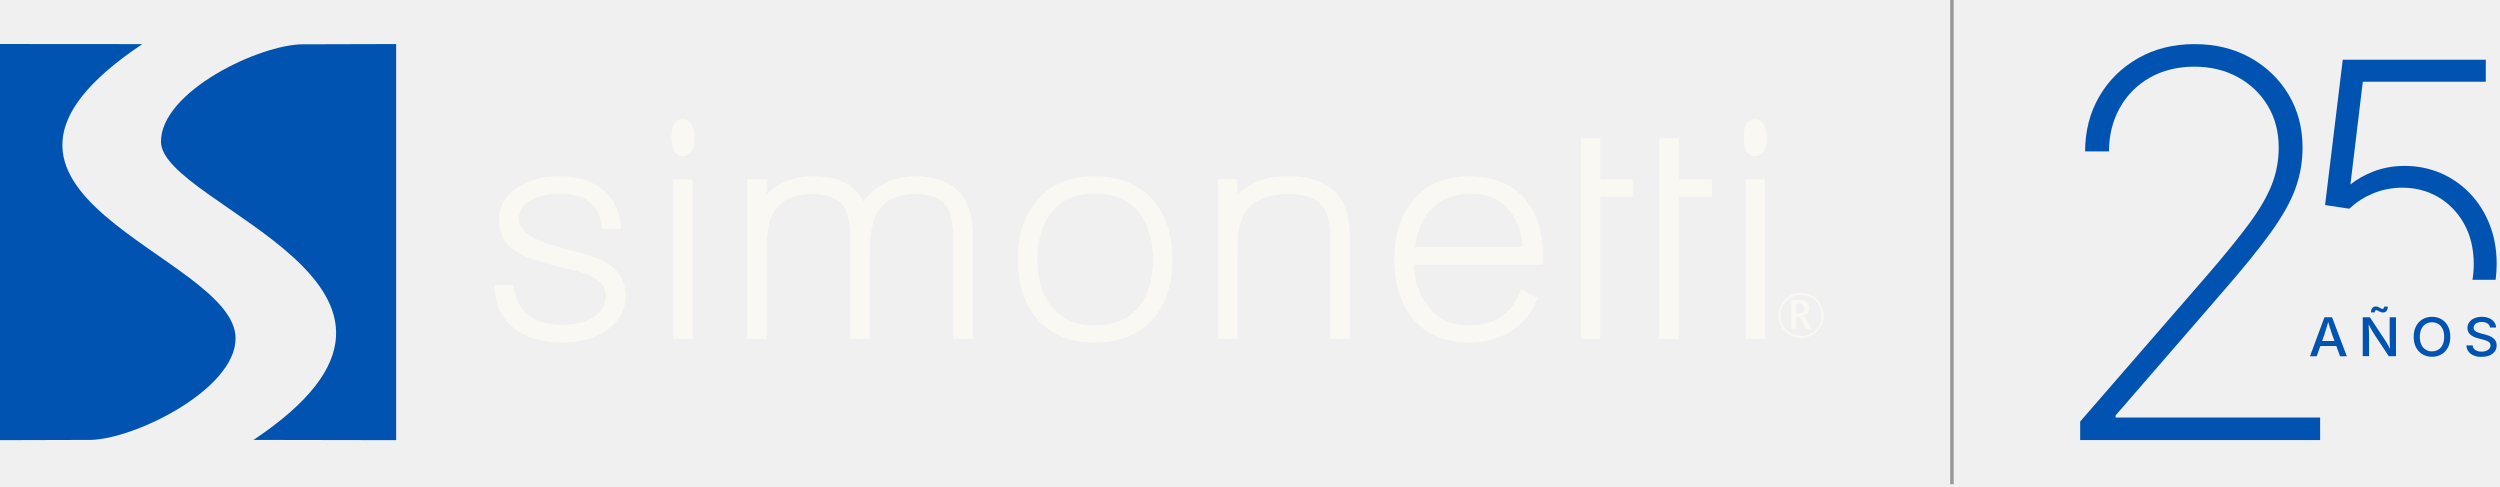
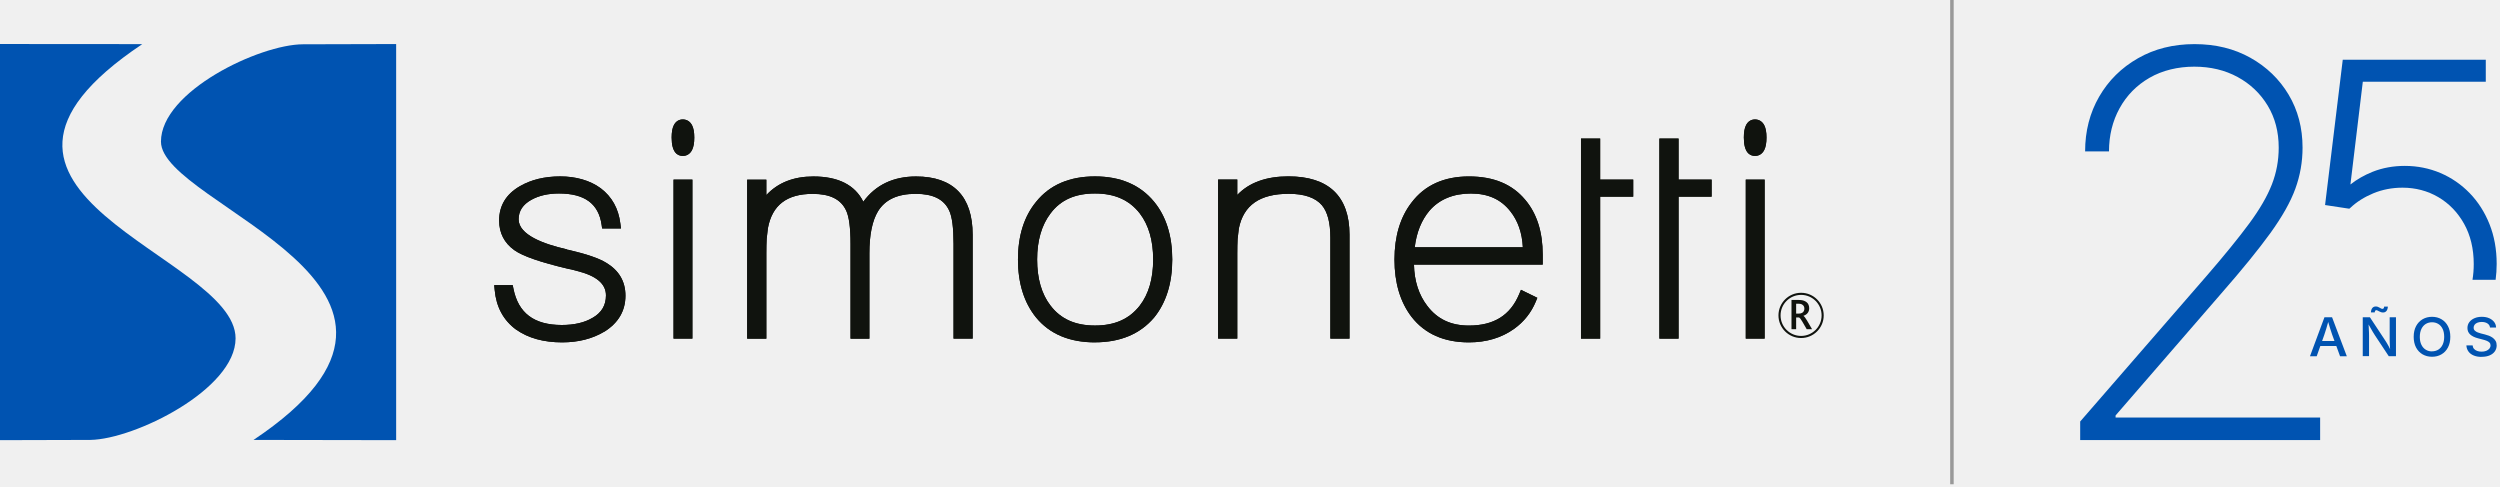
<svg xmlns="http://www.w3.org/2000/svg" width="714" height="139" viewBox="0 0 714 139" fill="none">
  <g clip-path="url(#clip0_6615_305)">
    <path d="M594.1 125.7V120.38L630.2 78.81C635.34 72.87 639.41 67.86 642.41 63.79C645.41 59.72 647.55 56.01 648.85 52.67C650.15 49.33 650.8 45.83 650.8 42.18C650.8 37.64 649.75 33.63 647.65 30.16C645.55 26.69 642.69 23.97 639.07 22C635.45 20.03 631.32 19.04 626.67 19.04C622.02 19.04 617.57 20.1 613.9 22.22C610.23 24.34 607.38 27.24 605.36 30.91C603.34 34.58 602.33 38.69 602.33 43.23H595.51C595.51 37.44 596.85 32.23 599.52 27.61C602.19 22.99 605.89 19.33 610.61 16.64C615.33 13.94 620.71 12.6 626.75 12.6C632.79 12.6 638.06 13.9 642.7 16.49C647.34 19.09 650.99 22.61 653.64 27.05C656.29 31.5 657.61 36.54 657.61 42.18C657.61 46.22 656.92 50.13 655.55 53.9C654.18 57.67 651.79 61.9 648.4 66.6C645 71.29 640.31 77.06 634.32 83.9L604.21 118.65V119.25H662.63V125.69H594.1V125.7Z" fill="#0053B1" />
    <path d="M671.23 59.39C673 57.69 675.22 56.29 677.81 55.21C680.4 54.14 683.21 53.6 686.15 53.6C689.88 53.6 693.32 54.51 696.38 56.3C699.44 58.09 701.91 60.65 703.74 63.91C705.57 67.18 706.5 71.05 706.5 75.42C706.5 76.97 706.38 78.47 706.14 79.91H712.75C712.94 78.44 713.05 76.92 713.05 75.36C713.05 71.24 712.36 67.42 711 64.02C709.64 60.61 707.74 57.63 705.34 55.16C702.94 52.69 700.13 50.75 696.98 49.41C693.83 48.07 690.41 47.38 686.81 47.38C683.51 47.38 680.42 47.95 677.63 49.06C675.25 50.01 673.12 51.23 671.28 52.69L674.82 23.34H709.94V17.06H669.09L664.04 58.56L670.97 59.61L671.2 59.39H671.23Z" fill="#0053B1" />
    <path d="M659.73 101.74L663.86 90.62H666.04L670.25 101.74H668.32L666.06 95.56C665.88 95.06 665.69 94.47 665.48 93.78C665.27 93.1 665.03 92.28 664.75 91.33H665.11C664.85 92.29 664.61 93.12 664.4 93.81C664.19 94.5 664 95.08 663.84 95.56L661.65 101.74H659.72H659.73ZM661.96 98.81V97.39H668V98.81H661.96Z" fill="#0053B1" />
    <path d="M674.8 101.74V90.62H676.85L681.22 97.24C681.37 97.46 681.53 97.72 681.71 98.02C681.89 98.32 682.08 98.67 682.29 99.05C682.5 99.43 682.69 99.84 682.89 100.29H682.67C682.62 99.87 682.59 99.45 682.56 99.03C682.54 98.62 682.52 98.23 682.51 97.86C682.5 97.49 682.49 97.19 682.49 96.94V90.61H684.29V101.73H682.23L678.31 95.81C678.1 95.49 677.9 95.16 677.7 94.83C677.5 94.5 677.28 94.12 677.04 93.69C676.8 93.26 676.5 92.74 676.16 92.12H676.44C676.47 92.67 676.49 93.18 676.52 93.65C676.55 94.12 676.57 94.54 676.58 94.91C676.59 95.28 676.6 95.57 676.6 95.79V101.72H674.8V101.74ZM680.6 89.25C680.39 89.25 680.19 89.22 680 89.15C679.81 89.08 679.63 89.01 679.47 88.92C679.31 88.83 679.16 88.76 679.03 88.69C678.89 88.62 678.77 88.59 678.66 88.59C678.52 88.59 678.41 88.65 678.34 88.78C678.27 88.91 678.23 89.06 678.22 89.22H677.14C677.16 88.71 677.28 88.3 677.52 87.99C677.76 87.68 678.09 87.53 678.53 87.53C678.75 87.53 678.95 87.56 679.12 87.63C679.3 87.7 679.46 87.78 679.61 87.87C679.76 87.96 679.9 88.04 680.04 88.11C680.18 88.18 680.31 88.21 680.44 88.21C680.59 88.21 680.69 88.16 680.77 88.05C680.85 87.94 680.89 87.78 680.91 87.56H681.97C681.95 88.08 681.82 88.5 681.58 88.8C681.34 89.1 681.01 89.25 680.6 89.25Z" fill="#0053B1" />
    <path d="M694.59 101.89C693.59 101.89 692.69 101.66 691.9 101.21C691.11 100.76 690.48 100.1 690.03 99.25C689.58 98.4 689.35 97.38 689.35 96.2C689.35 95.02 689.58 93.99 690.03 93.14C690.48 92.29 691.11 91.63 691.9 91.17C692.69 90.71 693.59 90.48 694.59 90.48C695.59 90.48 696.49 90.71 697.27 91.17C698.06 91.63 698.68 92.28 699.13 93.14C699.58 93.99 699.81 95.01 699.81 96.2C699.81 97.39 699.58 98.4 699.13 99.25C698.68 100.1 698.05 100.76 697.27 101.21C696.48 101.67 695.59 101.89 694.59 101.89ZM694.59 100.34C695.25 100.34 695.84 100.18 696.36 99.87C696.88 99.55 697.3 99.09 697.6 98.47C697.9 97.85 698.06 97.09 698.06 96.2C698.06 95.31 697.91 94.53 697.6 93.91C697.3 93.29 696.88 92.82 696.36 92.51C695.84 92.2 695.25 92.04 694.59 92.04C693.93 92.04 693.33 92.2 692.8 92.52C692.28 92.84 691.86 93.31 691.56 93.93C691.26 94.55 691.1 95.31 691.1 96.21C691.1 97.11 691.25 97.86 691.56 98.48C691.86 99.1 692.28 99.56 692.8 99.88C693.32 100.2 693.92 100.36 694.59 100.36V100.34Z" fill="#0053B1" />
    <path d="M708.759 101.93C707.889 101.93 707.139 101.8 706.499 101.53C705.859 101.27 705.359 100.89 704.999 100.4C704.639 99.91 704.439 99.33 704.399 98.65H706.179C706.219 99.05 706.349 99.39 706.589 99.65C706.829 99.91 707.129 100.11 707.509 100.24C707.889 100.37 708.299 100.43 708.739 100.43C709.229 100.43 709.669 100.36 710.049 100.21C710.429 100.06 710.729 99.85 710.959 99.58C711.179 99.31 711.299 98.99 711.299 98.64C711.299 98.32 711.199 98.05 711.009 97.85C710.819 97.65 710.549 97.47 710.219 97.34C709.889 97.2 709.509 97.08 709.089 96.98L707.729 96.62C706.779 96.38 706.039 96.02 705.499 95.54C704.969 95.06 704.699 94.44 704.699 93.68C704.699 93.04 704.879 92.48 705.239 92C705.599 91.52 706.089 91.15 706.709 90.88C707.329 90.61 708.029 90.48 708.809 90.48C709.589 90.48 710.309 90.61 710.909 90.88C711.519 91.15 711.989 91.51 712.339 91.97C712.689 92.43 712.869 92.96 712.879 93.55H711.149C711.089 93.04 710.849 92.65 710.409 92.37C709.979 92.09 709.429 91.95 708.769 91.95C708.299 91.95 707.899 92.02 707.549 92.16C707.199 92.3 706.939 92.49 706.749 92.74C706.559 92.99 706.469 93.27 706.469 93.58C706.469 93.93 706.579 94.22 706.809 94.43C707.039 94.64 707.309 94.82 707.639 94.94C707.959 95.07 708.269 95.17 708.569 95.24L709.699 95.52C710.069 95.61 710.449 95.73 710.839 95.88C711.229 96.03 711.589 96.23 711.929 96.47C712.259 96.71 712.529 97.01 712.739 97.36C712.949 97.72 713.049 98.14 713.049 98.65C713.049 99.28 712.879 99.84 712.539 100.33C712.199 100.82 711.709 101.21 711.069 101.49C710.429 101.77 709.649 101.91 708.739 101.91L708.759 101.93Z" fill="#0053B1" />
-     <path d="M160.54 97.78C155.27 97.78 150.86 96.56 147.45 94.16H147.43C143.8 91.51 141.73 87.7 141.28 82.83L141.15 81.43H146.43L146.64 82.46C148.03 89.43 152.55 92.82 160.45 92.82C164.01 92.82 166.97 92.13 169.23 90.77H169.25C171.81 89.29 173.06 87.2 173.06 84.36C173.06 81.04 170.32 78.74 164.68 77.35L164.61 77.33C164.41 77.27 164.02 77.17 163.75 77.1H163.7C163.39 76.99 162.93 76.89 162.32 76.79L162.24 76.77C154.32 74.9 149.3 73.16 146.9 71.45C144.01 69.39 142.55 66.53 142.55 62.97C142.55 58.75 144.54 55.46 148.46 53.19C151.67 51.32 155.55 50.38 160 50.38C164.45 50.38 168.51 51.52 171.57 53.77C174.76 56.19 176.64 59.56 177.17 63.81L177.35 65.25H171.97L171.81 64.15C170.94 58.17 166.96 55.26 159.64 55.26C156.55 55.26 153.89 55.87 151.73 57.08C149.3 58.44 148.12 60.26 148.12 62.64C148.12 67.11 155.43 69.72 161.56 71.13L161.89 71.21L162 71.31C162.06 71.32 162.17 71.34 162.33 71.36L162.47 71.38C167.61 72.58 171.12 73.79 173.2 75.09C176.8 77.26 178.63 80.4 178.63 84.44C178.63 88.74 176.63 92.19 172.67 94.69H172.64C169.24 96.74 165.17 97.78 160.54 97.78Z" fill="#FAF8F3" />
-     <path d="M160.54 97.78C155.27 97.78 150.86 96.56 147.45 94.16H147.43C143.8 91.51 141.73 87.7 141.28 82.83L141.15 81.43H146.43L146.64 82.46C148.03 89.43 152.55 92.82 160.45 92.82C164.01 92.82 166.97 92.13 169.23 90.77H169.25C171.81 89.29 173.06 87.2 173.06 84.36C173.06 81.04 170.32 78.74 164.68 77.35L164.61 77.33C164.41 77.27 164.02 77.17 163.75 77.1H163.7C163.39 76.99 162.93 76.89 162.32 76.79L162.24 76.77C154.32 74.9 149.3 73.16 146.9 71.45C144.01 69.39 142.55 66.53 142.55 62.97C142.55 58.75 144.54 55.46 148.46 53.19C151.67 51.32 155.55 50.38 160 50.38C164.45 50.38 168.51 51.52 171.57 53.77C174.76 56.19 176.64 59.56 177.17 63.81L177.35 65.25H171.97L171.81 64.15C170.94 58.17 166.96 55.26 159.64 55.26C156.55 55.26 153.89 55.87 151.73 57.08C149.3 58.44 148.12 60.26 148.12 62.64C148.12 67.11 155.43 69.72 161.56 71.13L161.89 71.21L162 71.31C162.06 71.32 162.17 71.34 162.33 71.36L162.47 71.38C167.61 72.58 171.12 73.79 173.2 75.09C176.8 77.26 178.63 80.4 178.63 84.44C178.63 88.74 176.63 92.19 172.67 94.69H172.64C169.24 96.74 165.17 97.78 160.54 97.78Z" fill="#FAF8F3" />
-     <path d="M197.75 96.71H192.36V51.29H197.75V96.71ZM195.01 44.53C193.55 44.53 191.82 43.62 191.82 39.28C191.82 37.77 192.02 36.64 192.43 35.8C192.96 34.71 193.88 34.11 195.01 34.11C196.14 34.11 197.1 34.7 197.65 35.78C198.08 36.62 198.29 37.76 198.29 39.28C198.29 40.8 198.08 41.98 197.65 42.83C197.1 43.93 196.16 44.53 195 44.53H195.01Z" fill="#FAF8F3" />
-     <path d="M197.75 96.71H192.36V51.29H197.75V96.71ZM195.01 44.53C193.55 44.53 191.82 43.62 191.82 39.28C191.82 37.77 192.02 36.64 192.43 35.8C192.96 34.71 193.88 34.11 195.01 34.11C196.14 34.11 197.1 34.7 197.65 35.78C198.08 36.62 198.29 37.76 198.29 39.28C198.29 40.8 198.08 41.98 197.65 42.83C197.1 43.93 196.16 44.53 195 44.53H195.01Z" fill="#FAF8F3" />
-     <path d="M277.811 96.71H272.331V69.67C272.331 65.09 271.921 61.89 271.091 60.15C269.611 56.92 266.481 55.36 261.541 55.36C256.341 55.36 252.811 57 250.741 60.36C249.121 63.05 248.301 67.08 248.301 72.32V96.72H242.911V69.68C242.911 65.1 242.491 61.9 241.671 60.16C240.191 56.93 237.061 55.37 232.121 55.37C224.721 55.37 220.531 58.58 219.311 65.19C219.201 65.97 219.081 66.99 218.961 68.21C218.901 69.37 218.871 70.76 218.871 72.33V96.73H213.391V51.31H218.871V55.71C222.151 52.18 226.651 50.4 232.291 50.4C239.401 50.4 244.181 52.82 246.561 57.61C250.061 52.82 255.121 50.4 261.621 50.4C266.921 50.4 270.991 51.82 273.711 54.63C276.421 57.42 277.791 61.6 277.791 67.04V96.73L277.811 96.71Z" fill="#FAF8F3" />
-     <path d="M277.811 96.71H272.331V69.67C272.331 65.09 271.921 61.89 271.091 60.15C269.611 56.92 266.481 55.36 261.541 55.36C256.341 55.36 252.811 57 250.741 60.36C249.121 63.05 248.301 67.08 248.301 72.32V96.72H242.911V69.68C242.911 65.1 242.491 61.9 241.671 60.16C240.191 56.93 237.061 55.37 232.121 55.37C224.721 55.37 220.531 58.58 219.311 65.19C219.201 65.97 219.081 66.99 218.961 68.21C218.901 69.37 218.871 70.76 218.871 72.33V96.73H213.391V51.31H218.871V55.71C222.151 52.18 226.651 50.4 232.291 50.4C239.401 50.4 244.181 52.82 246.561 57.61C250.061 52.82 255.121 50.4 261.621 50.4C266.921 50.4 270.991 51.82 273.711 54.63C276.421 57.42 277.791 61.6 277.791 67.04V96.73L277.811 96.71Z" fill="#FAF8F3" />
-     <path d="M312.72 97.78C305.45 97.78 299.8 95.4 295.93 90.71C292.48 86.47 290.73 80.89 290.73 74.12C290.73 67.35 292.48 61.8 295.93 57.62C299.79 52.82 305.44 50.38 312.72 50.38C320 50.38 325.67 52.82 329.61 57.62C333.05 61.8 334.8 67.35 334.8 74.12C334.8 80.89 333.05 86.46 329.61 90.7L329.59 90.72C325.6 95.4 319.92 97.77 312.72 97.77V97.78ZM312.72 55.26C307.04 55.26 302.9 57.12 300.04 60.94C297.49 64.28 296.21 68.71 296.21 74.12C296.21 79.53 297.49 84.01 300.03 87.28C302.95 91.11 307.1 92.97 312.73 92.97C318.36 92.97 322.54 91.11 325.52 87.28C328.05 84.01 329.34 79.58 329.34 74.12C329.34 68.66 328.06 64.28 325.52 60.95C322.55 57.13 318.36 55.26 312.74 55.26H312.72Z" fill="#FAF8F3" />
-     <path d="M312.72 97.78C305.45 97.78 299.8 95.4 295.93 90.71C292.48 86.47 290.73 80.89 290.73 74.12C290.73 67.35 292.48 61.8 295.93 57.62C299.79 52.82 305.44 50.38 312.72 50.38C320 50.38 325.67 52.82 329.61 57.62C333.05 61.8 334.8 67.35 334.8 74.12C334.8 80.89 333.05 86.46 329.61 90.7L329.59 90.72C325.6 95.4 319.92 97.77 312.72 97.77V97.78ZM312.72 55.26C307.04 55.26 302.9 57.12 300.04 60.94C297.49 64.28 296.21 68.71 296.21 74.12C296.21 79.53 297.49 84.01 300.03 87.28C302.95 91.11 307.1 92.97 312.73 92.97C318.36 92.97 322.54 91.11 325.52 87.28C328.05 84.01 329.34 79.58 329.34 74.12C329.34 68.66 328.06 64.28 325.52 60.95C322.55 57.13 318.36 55.26 312.74 55.26H312.72Z" fill="#FAF8F3" />
-     <path d="M385.431 96.71H379.951V67.85C379.951 63.62 379.141 60.51 377.531 58.61C375.681 56.45 372.491 55.35 368.071 55.35C359.811 55.35 355.151 58.59 353.811 65.26C353.701 66.05 353.581 67.03 353.461 68.27C353.401 69.43 353.371 70.84 353.371 72.47V96.7H347.891V51.28H353.371V55.67C356.731 52.15 361.621 50.37 367.971 50.37C373.681 50.37 378.051 51.78 380.981 54.56C383.921 57.36 385.421 61.55 385.421 67.01V96.7L385.431 96.71Z" fill="#FAF8F3" />
-     <path d="M385.431 96.71H379.951V67.85C379.951 63.62 379.141 60.51 377.531 58.61C375.681 56.45 372.491 55.35 368.071 55.35C359.811 55.35 355.151 58.59 353.811 65.26C353.701 66.05 353.581 67.03 353.461 68.27C353.401 69.43 353.371 70.84 353.371 72.47V96.7H347.891V51.28H353.371V55.67C356.731 52.15 361.621 50.37 367.971 50.37C373.681 50.37 378.051 51.78 380.981 54.56C383.921 57.36 385.421 61.55 385.421 67.01V96.7L385.431 96.71Z" fill="#FAF8F3" />
-     <path d="M419.521 97.78C412.411 97.78 406.911 95.34 403.161 90.52C399.901 86.28 398.261 80.77 398.261 74.13C398.261 67.49 399.911 62 403.161 57.82C406.901 52.89 412.411 50.39 419.521 50.39C426.631 50.39 431.891 52.63 435.581 57.04C438.911 60.94 440.601 66.22 440.601 72.72V75.57H403.831C403.931 80.26 405.211 84.23 407.641 87.37C410.511 91.15 414.391 92.98 419.521 92.98C426.651 92.98 431.341 90.05 433.861 84.03L434.391 82.77L439.061 85.06L438.601 86.18C437.301 89.3 435.231 91.91 432.441 93.91C428.841 96.48 424.501 97.78 419.521 97.78ZM404.051 70.61H434.921C434.711 66.49 433.511 63.04 431.331 60.32C428.651 56.92 424.971 55.27 420.071 55.27C415.171 55.27 411.101 56.88 408.241 60.19C405.961 62.91 404.551 66.41 404.051 70.61Z" fill="#FAF8F3" />
-     <path d="M419.521 97.78C412.411 97.78 406.911 95.34 403.161 90.52C399.901 86.28 398.261 80.77 398.261 74.13C398.261 67.49 399.911 62 403.161 57.82C406.901 52.89 412.411 50.39 419.521 50.39C426.631 50.39 431.891 52.63 435.581 57.04C438.911 60.94 440.601 66.22 440.601 72.72V75.57H403.831C403.931 80.26 405.211 84.23 407.641 87.37C410.511 91.15 414.391 92.98 419.521 92.98C426.651 92.98 431.341 90.05 433.861 84.03L434.391 82.77L439.061 85.06L438.601 86.18C437.301 89.3 435.231 91.91 432.441 93.91C428.841 96.48 424.501 97.78 419.521 97.78ZM404.051 70.61H434.921C434.711 66.49 433.511 63.04 431.331 60.32C428.651 56.92 424.971 55.27 420.071 55.27C415.171 55.27 411.101 56.88 408.241 60.19C405.961 62.91 404.551 66.41 404.051 70.61Z" fill="#FAF8F3" />
-     <path d="M457.01 96.71H451.53V39.57H457.01V51.29H466.45V56.17H457.01V96.7V96.71Z" fill="#FAF8F3" />
-     <path d="M457.01 96.71H451.53V39.57H457.01V51.29H466.45V56.17H457.01V96.7V96.71Z" fill="#FAF8F3" />
-     <path d="M479.4 96.71H473.92V39.57H479.4V51.29H488.84V56.17H479.4V96.7V96.71Z" fill="#FAF8F3" />
-     <path d="M479.4 96.71H473.92V39.57H479.4V51.29H488.84V56.17H479.4V96.7V96.71Z" fill="#FAF8F3" />
-     <path d="M503.98 96.71H498.59V51.29H503.98V96.71ZM501.24 44.53C499.78 44.53 498.04 43.62 498.04 39.28C498.04 37.77 498.24 36.64 498.65 35.8C499.18 34.71 500.1 34.11 501.23 34.11C502.36 34.11 503.32 34.7 503.87 35.78C504.3 36.62 504.51 37.76 504.51 39.28C504.51 40.8 504.3 41.98 503.87 42.83C503.32 43.93 502.38 44.53 501.22 44.53H501.24Z" fill="#FAF8F3" />
-     <path d="M503.98 96.71H498.59V51.29H503.98V96.71ZM501.24 44.53C499.78 44.53 498.04 43.62 498.04 39.28C498.04 37.77 498.24 36.64 498.65 35.8C499.18 34.71 500.1 34.11 501.23 34.11C502.36 34.11 503.32 34.7 503.87 35.78C504.3 36.62 504.51 37.76 504.51 39.28C504.51 40.8 504.3 41.98 503.87 42.83C503.32 43.93 502.38 44.53 501.22 44.53H501.24Z" fill="#FAF8F3" />
+     <path d="M160.54 97.78C155.27 97.78 150.86 96.56 147.45 94.16H147.43C143.8 91.51 141.73 87.7 141.28 82.83L141.15 81.43H146.43L146.64 82.46C148.03 89.43 152.55 92.82 160.45 92.82C164.01 92.82 166.97 92.13 169.23 90.77H169.25C171.81 89.29 173.06 87.2 173.06 84.36C173.06 81.04 170.32 78.74 164.68 77.35L164.61 77.33C164.41 77.27 164.02 77.17 163.75 77.1H163.7C163.39 76.99 162.93 76.89 162.32 76.79L162.24 76.77C154.32 74.9 149.3 73.16 146.9 71.45C144.01 69.39 142.55 66.53 142.55 62.97C142.55 58.75 144.54 55.46 148.46 53.19C151.67 51.32 155.55 50.38 160 50.38C164.45 50.38 168.51 51.52 171.57 53.77C174.76 56.19 176.64 59.56 177.17 63.81L177.35 65.25H171.97L171.81 64.15C170.94 58.17 166.96 55.26 159.64 55.26C156.55 55.26 153.89 55.87 151.73 57.08C149.3 58.44 148.12 60.26 148.12 62.64C148.12 67.11 155.43 69.72 161.56 71.13L161.89 71.21L162 71.31C162.06 71.32 162.17 71.34 162.33 71.36L162.47 71.38C167.61 72.58 171.12 73.79 173.2 75.09C176.8 77.26 178.63 80.4 178.63 84.44C178.63 88.74 176.63 92.19 172.67 94.69H172.64C169.24 96.74 165.17 97.78 160.54 97.78Z" fill="#10130E" />
+     <path d="M160.54 97.78C155.27 97.78 150.86 96.56 147.45 94.16H147.43C143.8 91.51 141.73 87.7 141.28 82.83L141.15 81.43H146.43L146.64 82.46C148.03 89.43 152.55 92.82 160.45 92.82C164.01 92.82 166.97 92.13 169.23 90.77H169.25C171.81 89.29 173.06 87.2 173.06 84.36C173.06 81.04 170.32 78.74 164.68 77.35L164.61 77.33C164.41 77.27 164.02 77.17 163.75 77.1H163.7C163.39 76.99 162.93 76.89 162.32 76.79L162.24 76.77C154.32 74.9 149.3 73.16 146.9 71.45C144.01 69.39 142.55 66.53 142.55 62.97C142.55 58.75 144.54 55.46 148.46 53.19C151.67 51.32 155.55 50.38 160 50.38C164.45 50.38 168.51 51.52 171.57 53.77C174.76 56.19 176.64 59.56 177.17 63.81L177.35 65.25H171.97L171.81 64.15C170.94 58.17 166.96 55.26 159.64 55.26C156.55 55.26 153.89 55.87 151.73 57.08C149.3 58.44 148.12 60.26 148.12 62.64C148.12 67.11 155.43 69.72 161.56 71.13L161.89 71.21L162 71.31C162.06 71.32 162.17 71.34 162.33 71.36L162.47 71.38C167.61 72.58 171.12 73.79 173.2 75.09C176.8 77.26 178.63 80.4 178.63 84.44C178.63 88.74 176.63 92.19 172.67 94.69H172.64C169.24 96.74 165.17 97.78 160.54 97.78Z" fill="#10130E" />
+     <path d="M197.75 96.71H192.36V51.29H197.75V96.71ZM195.01 44.53C193.55 44.53 191.82 43.62 191.82 39.28C191.82 37.77 192.02 36.64 192.43 35.8C192.96 34.71 193.88 34.11 195.01 34.11C196.14 34.11 197.1 34.7 197.65 35.78C198.08 36.62 198.29 37.76 198.29 39.28C198.29 40.8 198.08 41.98 197.65 42.83C197.1 43.93 196.16 44.53 195 44.53H195.01Z" fill="#10130E" />
+     <path d="M197.75 96.71H192.36V51.29H197.75V96.71ZM195.01 44.53C193.55 44.53 191.82 43.62 191.82 39.28C191.82 37.77 192.02 36.64 192.43 35.8C192.96 34.71 193.88 34.11 195.01 34.11C196.14 34.11 197.1 34.7 197.65 35.78C198.08 36.62 198.29 37.76 198.29 39.28C198.29 40.8 198.08 41.98 197.65 42.83C197.1 43.93 196.16 44.53 195 44.53H195.01Z" fill="#10130E" />
+     <path d="M277.811 96.71H272.331V69.67C272.331 65.09 271.921 61.89 271.091 60.15C269.611 56.92 266.481 55.36 261.541 55.36C256.341 55.36 252.811 57 250.741 60.36C249.121 63.05 248.301 67.08 248.301 72.32V96.72H242.911V69.68C242.911 65.1 242.491 61.9 241.671 60.16C240.191 56.93 237.061 55.37 232.121 55.37C224.721 55.37 220.531 58.58 219.311 65.19C219.201 65.97 219.081 66.99 218.961 68.21C218.901 69.37 218.871 70.76 218.871 72.33V96.73H213.391V51.31H218.871V55.71C222.151 52.18 226.651 50.4 232.291 50.4C239.401 50.4 244.181 52.82 246.561 57.61C250.061 52.82 255.121 50.4 261.621 50.4C266.921 50.4 270.991 51.82 273.711 54.63C276.421 57.42 277.791 61.6 277.791 67.04V96.73L277.811 96.71Z" fill="#10130E" />
+     <path d="M277.811 96.71H272.331V69.67C272.331 65.09 271.921 61.89 271.091 60.15C269.611 56.92 266.481 55.36 261.541 55.36C256.341 55.36 252.811 57 250.741 60.36C249.121 63.05 248.301 67.08 248.301 72.32V96.72H242.911V69.68C242.911 65.1 242.491 61.9 241.671 60.16C240.191 56.93 237.061 55.37 232.121 55.37C224.721 55.37 220.531 58.58 219.311 65.19C219.201 65.97 219.081 66.99 218.961 68.21C218.901 69.37 218.871 70.76 218.871 72.33V96.73H213.391V51.31H218.871V55.71C222.151 52.18 226.651 50.4 232.291 50.4C239.401 50.4 244.181 52.82 246.561 57.61C250.061 52.82 255.121 50.4 261.621 50.4C266.921 50.4 270.991 51.82 273.711 54.63C276.421 57.42 277.791 61.6 277.791 67.04V96.73L277.811 96.71Z" fill="#10130E" />
+     <path d="M312.72 97.78C305.45 97.78 299.8 95.4 295.93 90.71C292.48 86.47 290.73 80.89 290.73 74.12C290.73 67.35 292.48 61.8 295.93 57.62C299.79 52.82 305.44 50.38 312.72 50.38C320 50.38 325.67 52.82 329.61 57.62C333.05 61.8 334.8 67.35 334.8 74.12C334.8 80.89 333.05 86.46 329.61 90.7L329.59 90.72C325.6 95.4 319.92 97.77 312.72 97.77V97.78ZM312.72 55.26C307.04 55.26 302.9 57.12 300.04 60.94C297.49 64.28 296.21 68.71 296.21 74.12C296.21 79.53 297.49 84.01 300.03 87.28C302.95 91.11 307.1 92.97 312.73 92.97C318.36 92.97 322.54 91.11 325.52 87.28C328.05 84.01 329.34 79.58 329.34 74.12C329.34 68.66 328.06 64.28 325.52 60.95C322.55 57.13 318.36 55.26 312.74 55.26H312.72Z" fill="#10130E" />
+     <path d="M312.72 97.78C305.45 97.78 299.8 95.4 295.93 90.71C292.48 86.47 290.73 80.89 290.73 74.12C290.73 67.35 292.48 61.8 295.93 57.62C299.79 52.82 305.44 50.38 312.72 50.38C320 50.38 325.67 52.82 329.61 57.62C333.05 61.8 334.8 67.35 334.8 74.12C334.8 80.89 333.05 86.46 329.61 90.7L329.59 90.72C325.6 95.4 319.92 97.77 312.72 97.77V97.78ZM312.72 55.26C307.04 55.26 302.9 57.12 300.04 60.94C297.49 64.28 296.21 68.71 296.21 74.12C296.21 79.53 297.49 84.01 300.03 87.28C302.95 91.11 307.1 92.97 312.73 92.97C318.36 92.97 322.54 91.11 325.52 87.28C328.05 84.01 329.34 79.58 329.34 74.12C329.34 68.66 328.06 64.28 325.52 60.95C322.55 57.13 318.36 55.26 312.74 55.26H312.72Z" fill="#10130E" />
+     <path d="M385.431 96.71H379.951V67.85C379.951 63.62 379.141 60.51 377.531 58.61C375.681 56.45 372.491 55.35 368.071 55.35C359.811 55.35 355.151 58.59 353.811 65.26C353.701 66.05 353.581 67.03 353.461 68.27C353.401 69.43 353.371 70.84 353.371 72.47V96.7H347.891V51.28H353.371V55.67C356.731 52.15 361.621 50.37 367.971 50.37C373.681 50.37 378.051 51.78 380.981 54.56C383.921 57.36 385.421 61.55 385.421 67.01V96.7L385.431 96.71Z" fill="#10130E" />
+     <path d="M385.431 96.71H379.951V67.85C379.951 63.62 379.141 60.51 377.531 58.61C375.681 56.45 372.491 55.35 368.071 55.35C359.811 55.35 355.151 58.59 353.811 65.26C353.701 66.05 353.581 67.03 353.461 68.27C353.401 69.43 353.371 70.84 353.371 72.47V96.7H347.891V51.28H353.371V55.67C356.731 52.15 361.621 50.37 367.971 50.37C373.681 50.37 378.051 51.78 380.981 54.56C383.921 57.36 385.421 61.55 385.421 67.01V96.7L385.431 96.71Z" fill="#10130E" />
+     <path d="M419.521 97.78C412.411 97.78 406.911 95.34 403.161 90.52C399.901 86.28 398.261 80.77 398.261 74.13C398.261 67.49 399.911 62 403.161 57.82C406.901 52.89 412.411 50.39 419.521 50.39C426.631 50.39 431.891 52.63 435.581 57.04C438.911 60.94 440.601 66.22 440.601 72.72V75.57H403.831C403.931 80.26 405.211 84.23 407.641 87.37C410.511 91.15 414.391 92.98 419.521 92.98C426.651 92.98 431.341 90.05 433.861 84.03L434.391 82.77L439.061 85.06L438.601 86.18C437.301 89.3 435.231 91.91 432.441 93.91C428.841 96.48 424.501 97.78 419.521 97.78ZM404.051 70.61H434.921C434.711 66.49 433.511 63.04 431.331 60.32C428.651 56.92 424.971 55.27 420.071 55.27C415.171 55.27 411.101 56.88 408.241 60.19C405.961 62.91 404.551 66.41 404.051 70.61Z" fill="#10130E" />
+     <path d="M419.521 97.78C412.411 97.78 406.911 95.34 403.161 90.52C399.901 86.28 398.261 80.77 398.261 74.13C398.261 67.49 399.911 62 403.161 57.82C406.901 52.89 412.411 50.39 419.521 50.39C426.631 50.39 431.891 52.63 435.581 57.04C438.911 60.94 440.601 66.22 440.601 72.72V75.57H403.831C403.931 80.26 405.211 84.23 407.641 87.37C410.511 91.15 414.391 92.98 419.521 92.98C426.651 92.98 431.341 90.05 433.861 84.03L434.391 82.77L439.061 85.06L438.601 86.18C437.301 89.3 435.231 91.91 432.441 93.91C428.841 96.48 424.501 97.78 419.521 97.78ZM404.051 70.61H434.921C434.711 66.49 433.511 63.04 431.331 60.32C428.651 56.92 424.971 55.27 420.071 55.27C415.171 55.27 411.101 56.88 408.241 60.19C405.961 62.91 404.551 66.41 404.051 70.61Z" fill="#10130E" />
+     <path d="M457.01 96.71H451.53V39.57H457.01V51.29H466.45V56.17H457.01V96.7V96.71Z" fill="#10130E" />
+     <path d="M457.01 96.71H451.53V39.57H457.01V51.29H466.45V56.17H457.01V96.7V96.71Z" fill="#10130E" />
+     <path d="M479.4 96.71H473.92V39.57H479.4V51.29H488.84V56.17H479.4V96.7V96.71Z" fill="#10130E" />
+     <path d="M479.4 96.71H473.92V39.57H479.4V51.29H488.84V56.17H479.4V96.7V96.71Z" fill="#10130E" />
+     <path d="M503.98 96.71H498.59V51.29H503.98V96.71ZM501.24 44.53C499.78 44.53 498.04 43.62 498.04 39.28C498.04 37.77 498.24 36.64 498.65 35.8C499.18 34.71 500.1 34.11 501.23 34.11C502.36 34.11 503.32 34.7 503.87 35.78C504.3 36.62 504.51 37.76 504.51 39.28C504.51 40.8 504.3 41.98 503.87 42.83C503.32 43.93 502.38 44.53 501.22 44.53H501.24Z" fill="#10130E" />
+     <path d="M503.98 96.71H498.59V51.29H503.98V96.71ZM501.24 44.53C499.78 44.53 498.04 43.62 498.04 39.28C498.04 37.77 498.24 36.64 498.65 35.8C499.18 34.71 500.1 34.11 501.23 34.11C502.36 34.11 503.32 34.7 503.87 35.78C504.3 36.62 504.51 37.76 504.51 39.28C504.51 40.8 504.3 41.98 503.87 42.83C503.32 43.93 502.38 44.53 501.22 44.53H501.24Z" fill="#10130E" />
    <path d="M0 12.57L40.63 12.6C-23.25 55.32 67.28 72.65 67.28 96.63C67.28 111.24 38.37 125.46 25.82 125.64L0 125.71V12.57Z" fill="#0053B1" />
    <path d="M113.14 12.57V125.71L72.41 125.64C138 81.83 45.97 58.8 45.97 40.45C45.97 26.1 74.14 12.68 86.53 12.65L113.14 12.58V12.57Z" fill="#0053B1" />
-     <path d="M514.39 83.62C510.82 83.62 507.93 86.51 507.93 90.08C507.93 93.65 510.82 96.54 514.39 96.54C517.96 96.54 520.85 93.65 520.85 90.08C520.85 86.51 517.96 83.62 514.39 83.62ZM514.39 95.94C511.15 95.94 508.53 93.32 508.53 90.08C508.53 86.84 511.15 84.22 514.39 84.22C517.63 84.22 520.25 86.84 520.25 90.08C520.25 93.32 517.63 95.94 514.39 95.94Z" fill="#FAF8F3" />
-     <path d="M511.659 85.67H513.749C514.559 85.67 515.129 85.81 515.559 86.05C516.379 86.47 516.709 87.2 516.709 88.01C516.709 89.14 516.069 89.87 515.059 90.19V90.21C515.309 90.35 515.639 90.81 516.089 91.55L517.519 94.01H515.989L514.709 91.8C514.299 91.08 513.999 90.72 513.769 90.67H512.979V94.01H511.649V85.66L511.659 85.67ZM513.699 89.57C514.119 89.57 514.419 89.49 514.699 89.34C515.079 89.11 515.329 88.71 515.329 88.15C515.329 87.68 515.149 87.27 514.779 87.04C514.549 86.86 514.219 86.75 513.699 86.75H512.979V89.56H513.689L513.699 89.57Z" fill="#FAF8F3" />
+     <path d="M514.39 83.62C510.82 83.62 507.93 86.51 507.93 90.08C507.93 93.65 510.82 96.54 514.39 96.54C517.96 96.54 520.85 93.65 520.85 90.08C520.85 86.51 517.96 83.62 514.39 83.62ZM514.39 95.94C511.15 95.94 508.53 93.32 508.53 90.08C508.53 86.84 511.15 84.22 514.39 84.22C517.63 84.22 520.25 86.84 520.25 90.08C520.25 93.32 517.63 95.94 514.39 95.94Z" fill="#10130E" />
+     <path d="M511.659 85.67H513.749C514.559 85.67 515.129 85.81 515.559 86.05C516.379 86.47 516.709 87.2 516.709 88.01C516.709 89.14 516.069 89.87 515.059 90.19V90.21C515.309 90.35 515.639 90.81 516.089 91.55L517.519 94.01H515.989L514.709 91.8C514.299 91.08 513.999 90.72 513.769 90.67H512.979V94.01H511.649V85.66L511.659 85.67ZM513.699 89.57C514.119 89.57 514.419 89.49 514.699 89.34C515.079 89.11 515.329 88.71 515.329 88.15C515.329 87.68 515.149 87.27 514.779 87.04C514.549 86.86 514.219 86.75 513.699 86.75H512.979V89.56H513.689L513.699 89.57Z" fill="#10130E" />
    <path d="M557.97 0H556.97V138.31H557.97V0Z" fill="#999999" />
  </g>
  <defs>
    <clipPath id="clip0_6615_305">
      <rect width="713.07" height="138.31" fill="white" />
    </clipPath>
  </defs>
</svg>
